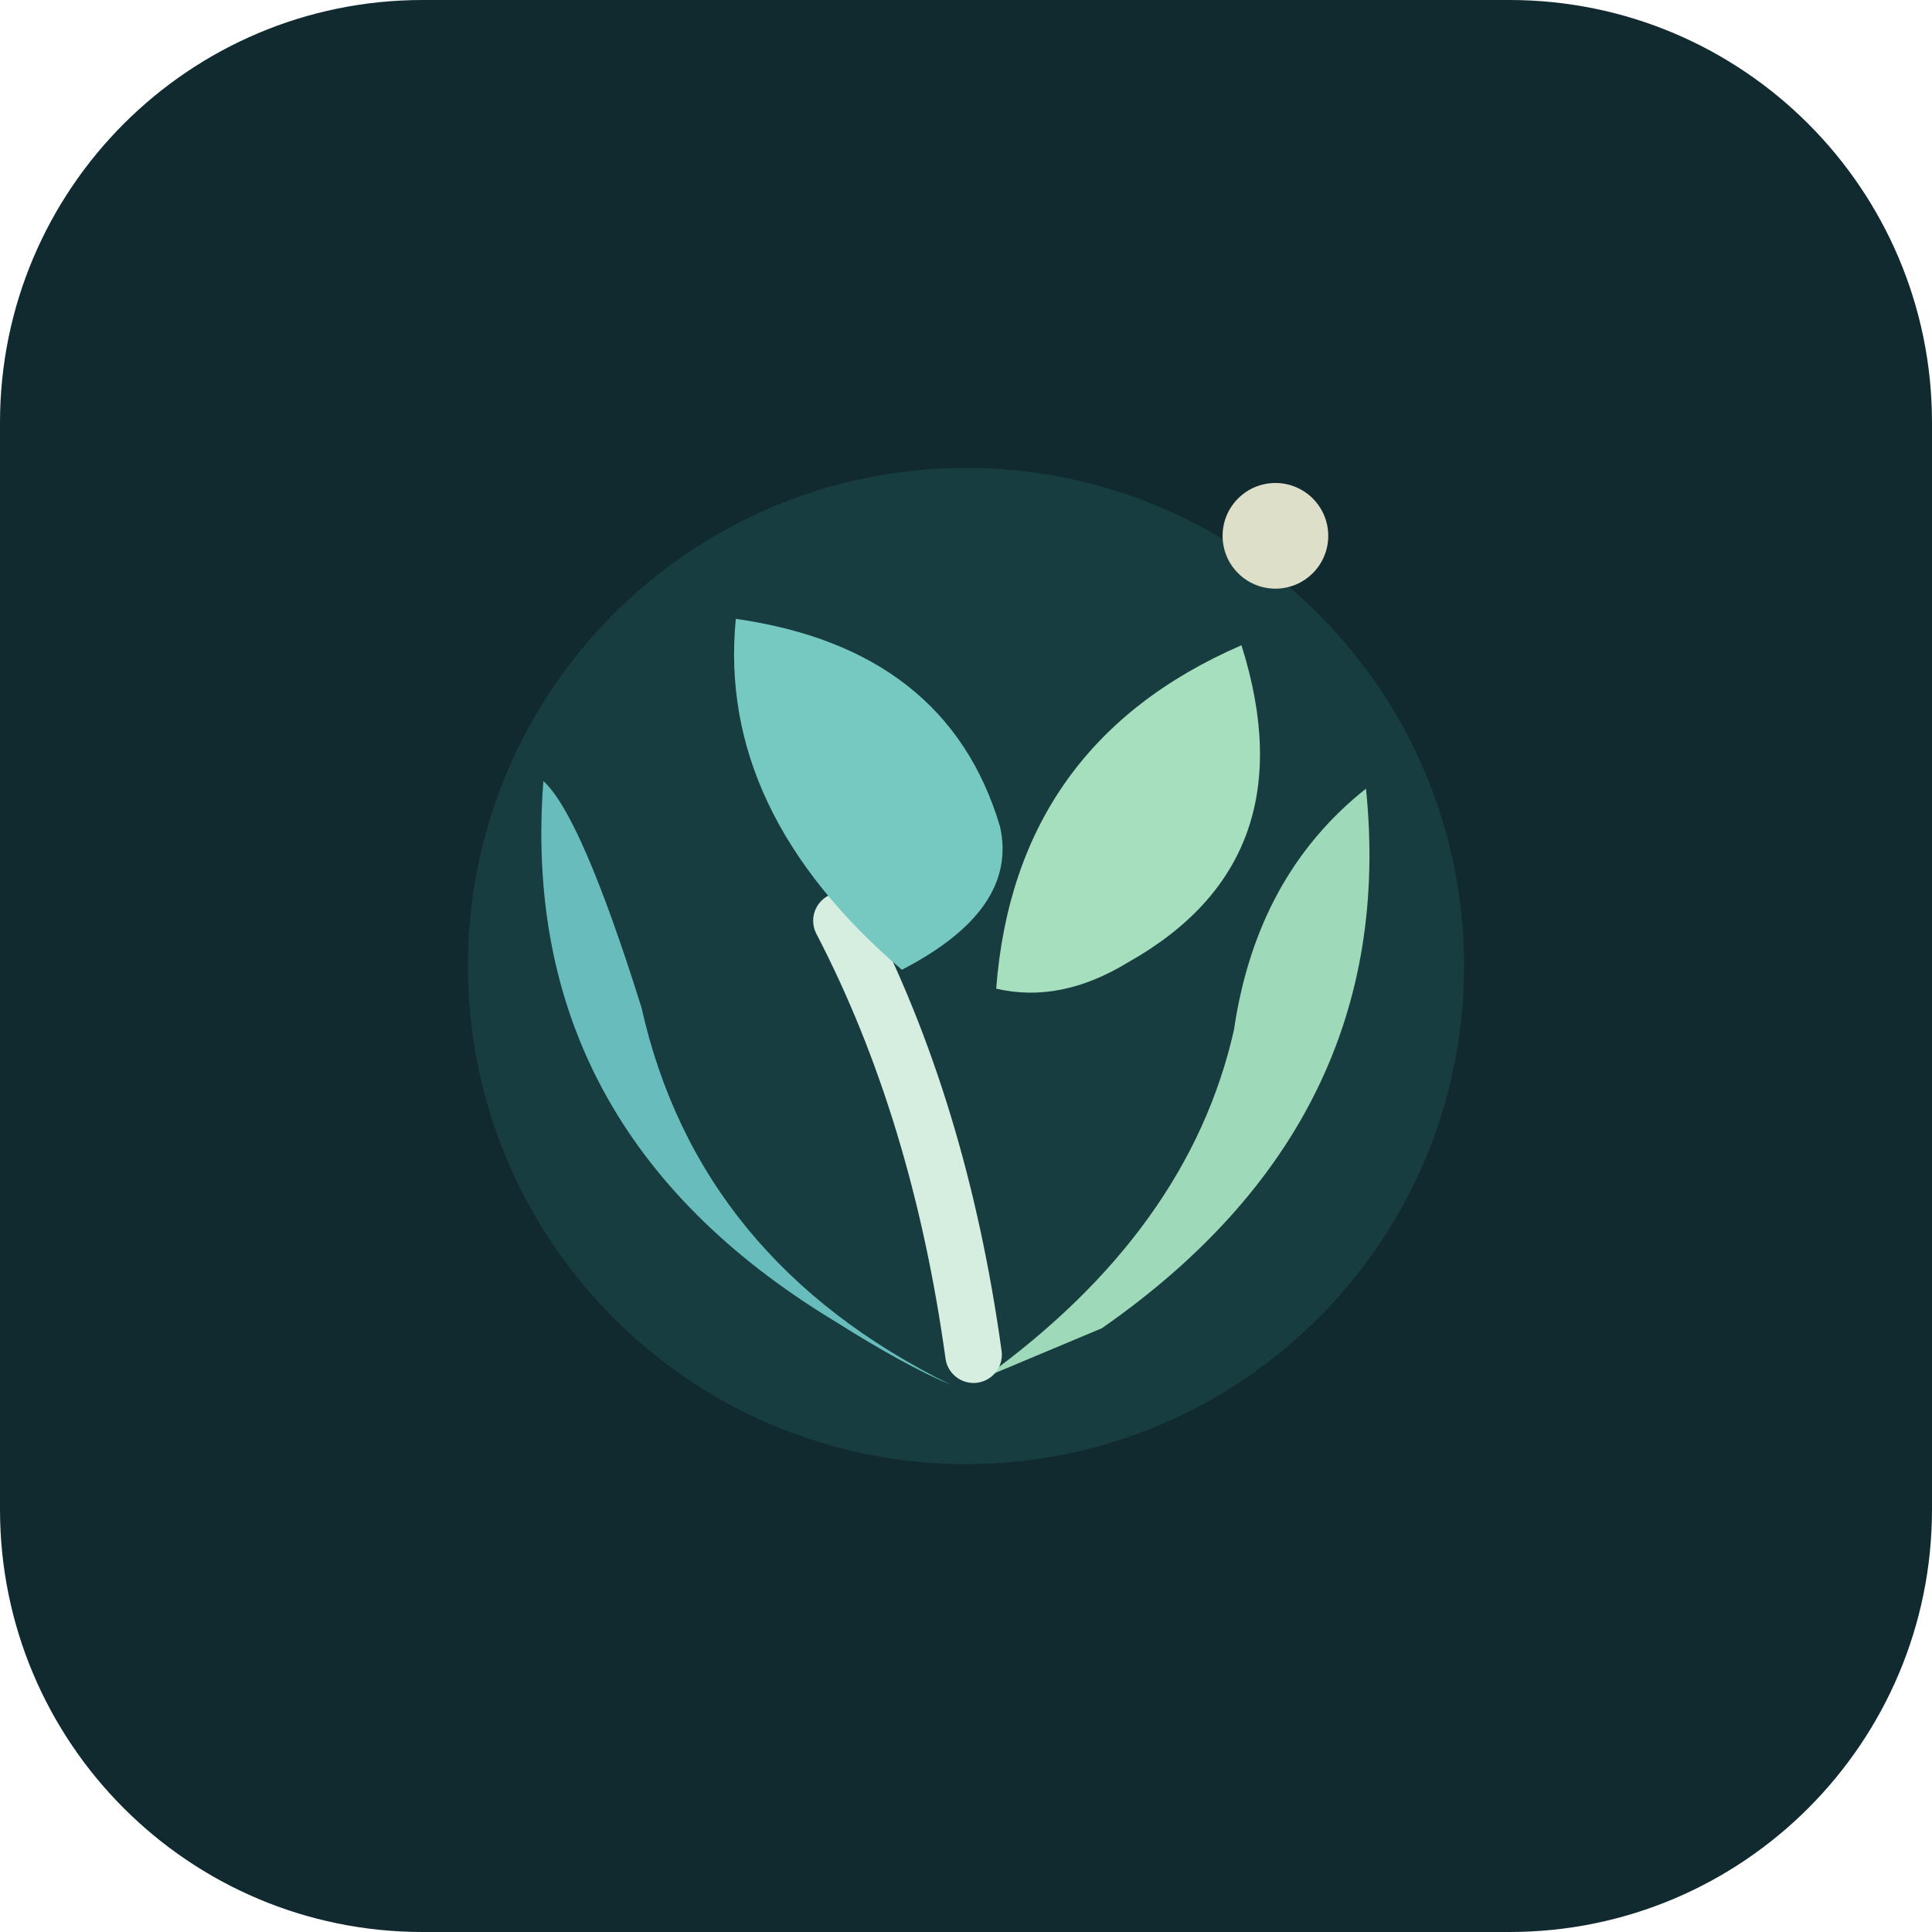
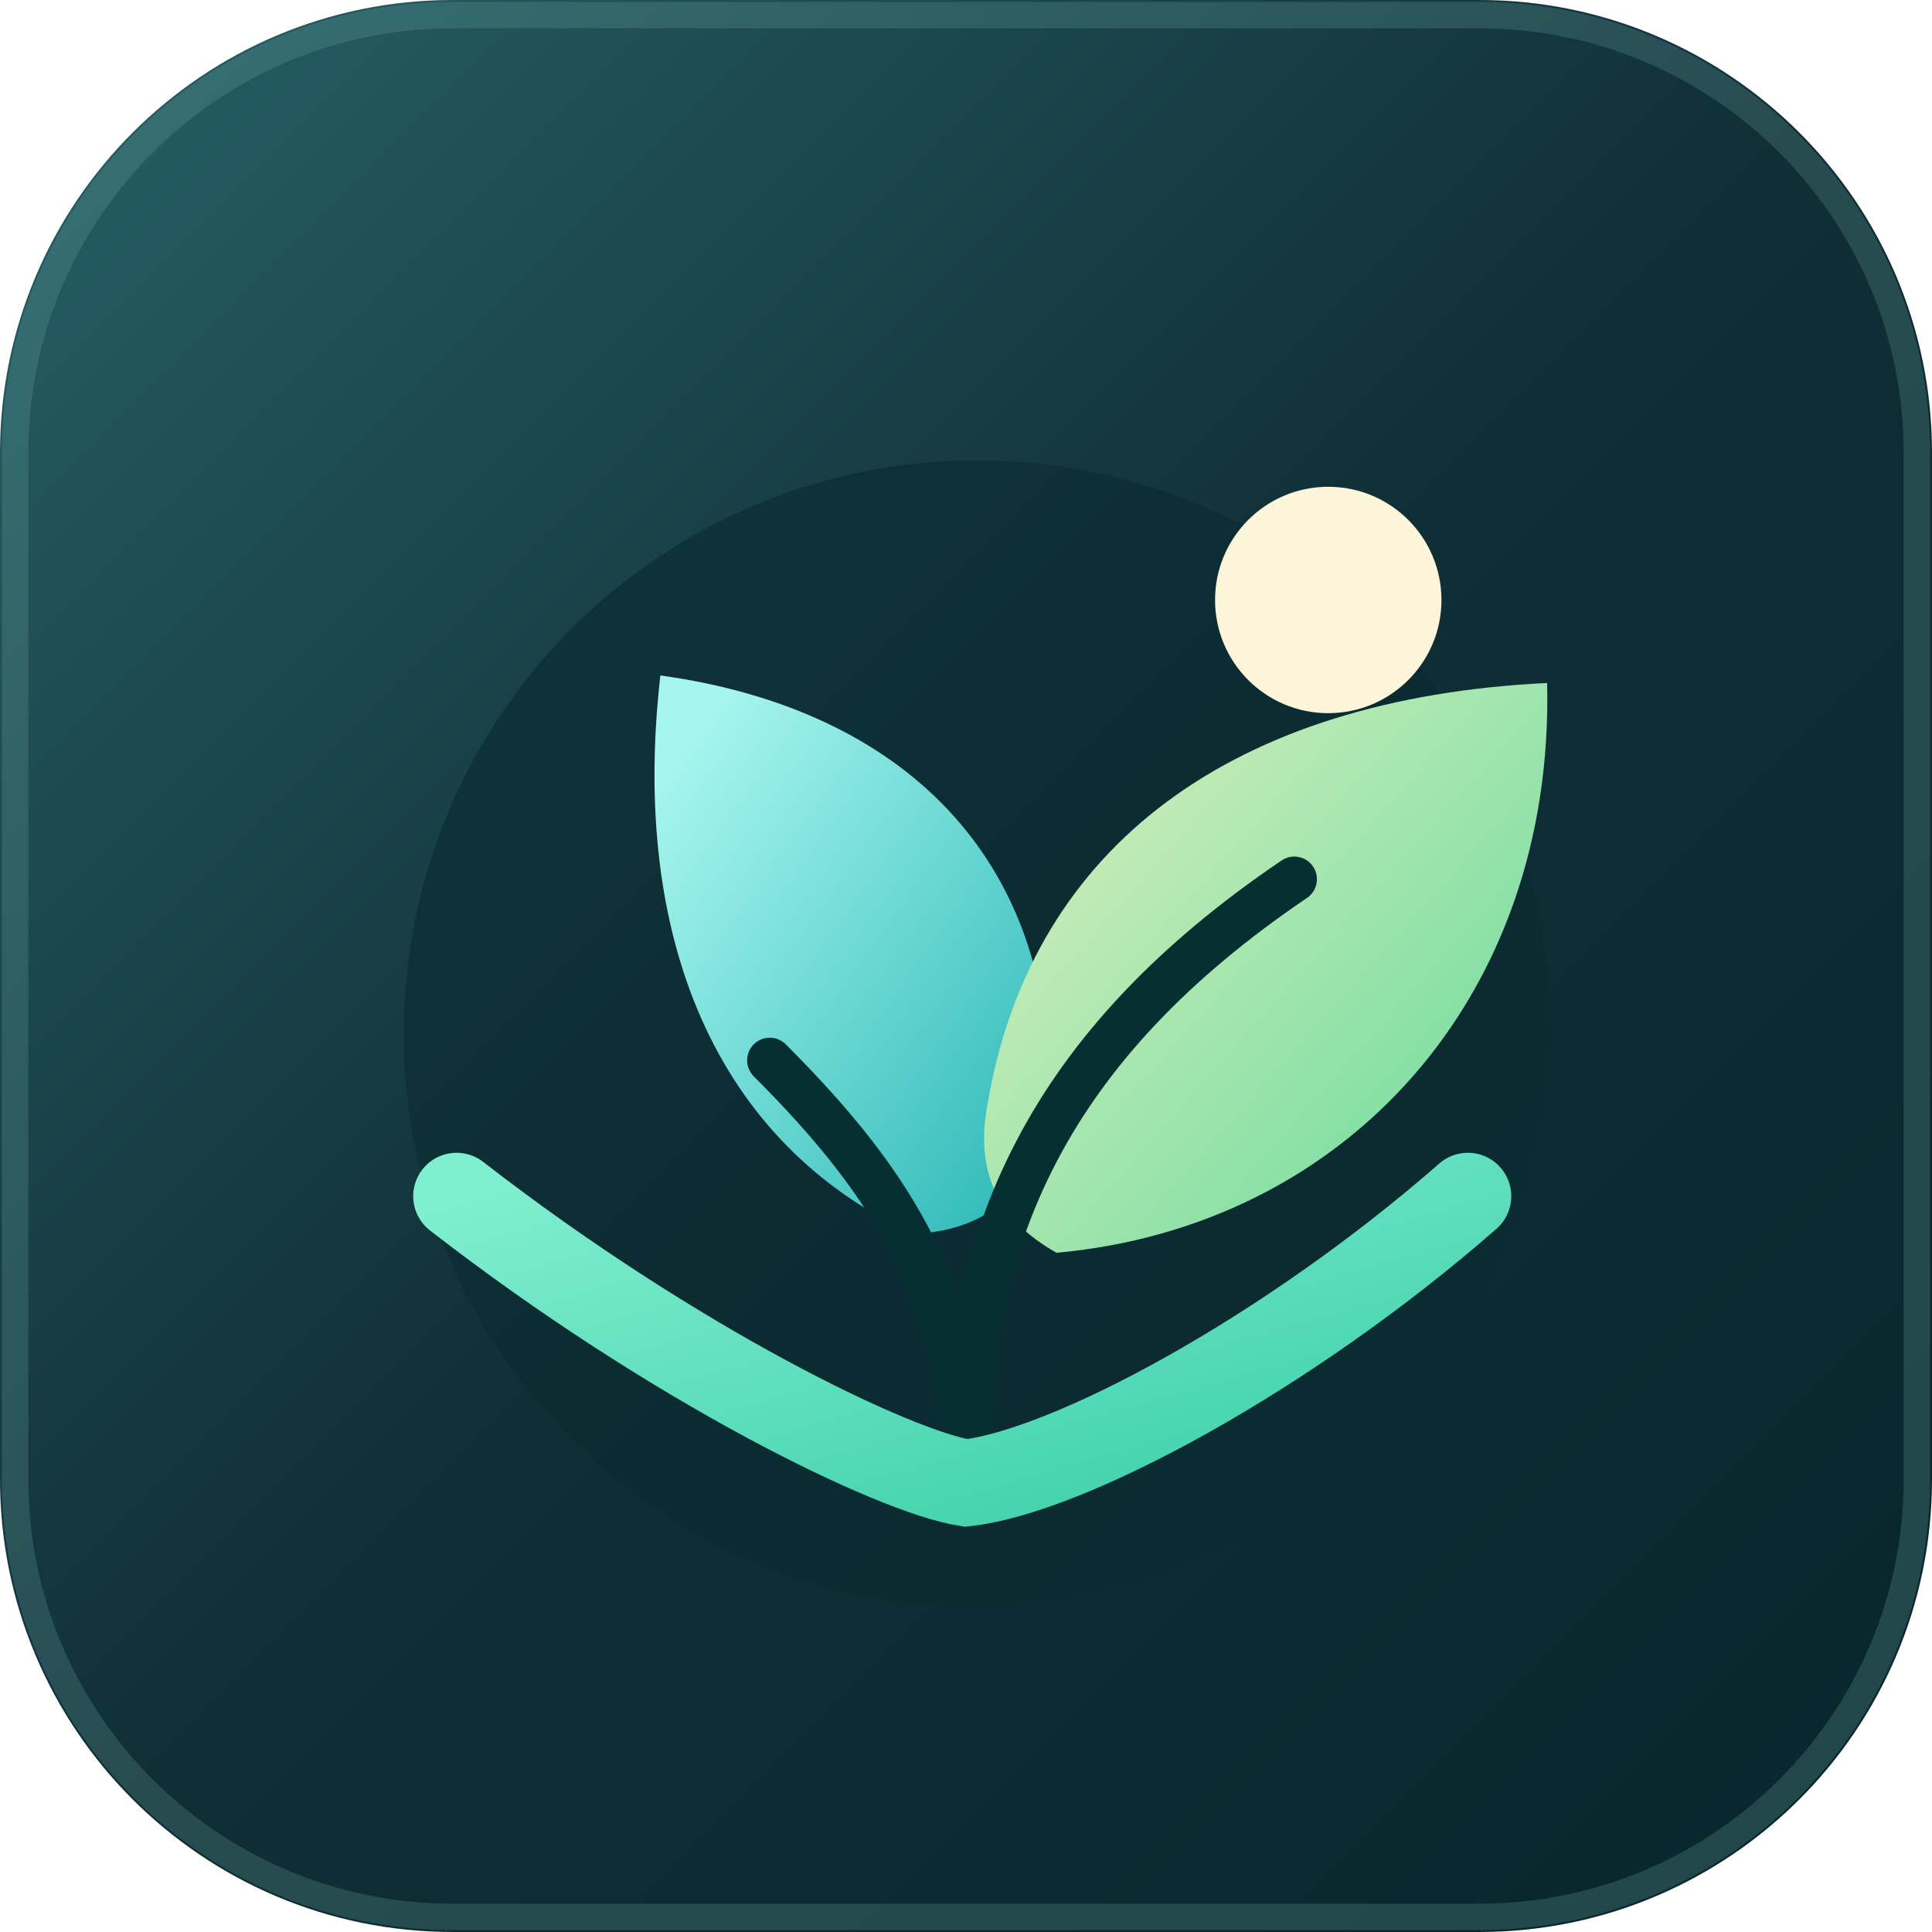
<svg xmlns="http://www.w3.org/2000/svg" viewBox="0 0 512 512">
-   <rect width="512" height="512" rx="112" fill="#102a30" />
-   <circle cx="256" cy="256" r="132" fill="#173d40" />
-   <path d="M252 367Q185 334 170 267Q154 216 144 207Q137 299 221 350Q240 362 252 367Z" fill="#68bdbc" />
-   <path d="M261 365Q315 326 327 273Q333 232 362 209Q371 297 292 352Z" fill="#9edaba" />
-   <path d="M258 359Q249 294 223 244" stroke="#d5eee0" stroke-width="15" stroke-linecap="round" fill="none" />
-   <path d="M239 257Q190 215 195 164Q251 172 265 219Q270 241 239 257Z" fill="#76c9c1" />
-   <path d="M264 262Q269 197 329 171Q347 228 299 255Q281 266 264 262Z" fill="#a6dfbe" />
-   <circle cx="338" cy="142" r="14" fill="#dedfc8" />
+   <defs>
+     <linearGradient id="bg" x1="0" y1="0" x2="1" y2="1">
+       <stop stop-color="#286168" />
+       <stop offset=".5" stop-color="#102e36" />
+       <stop offset="1" stop-color="#06262c" />
+     </linearGradient>
+     <linearGradient id="left" x1=".1" y1=".1" x2=".9" y2=".9">
+       <stop stop-color="#a7f5ef" />
+       <stop offset="1" stop-color="#36bdbb" />
+     </linearGradient>
+     <linearGradient id="right" x1="0" y1="0" x2="1" y2=".9">
+       <stop stop-color="#def0bf" />
+       <stop offset="1" stop-color="#6cdb9e" />
+     </linearGradient>
+     <linearGradient id="stem" x1="0" y1="0" x2="1" y2="1">
+       <stop stop-color="#80eed0" />
+       <stop offset="1" stop-color="#3bcea8" />
+     </linearGradient>
+   </defs>
+   <rect width="512" height="512" rx="120" fill="url(#bg)" />
+   <rect x="4" y="4" width="504" height="504" rx="116" fill="none" stroke="#6ea8a3" stroke-opacity=".25" stroke-width="7" />
+   <circle cx="259" cy="274" r="152" fill="#092a30" opacity=".64" />
+   <circle cx="352" cy="159" r="30" fill="#fcf5d9" />
+   <path d="M242 327C190 303 167 249 175 179c65 9 104 49 103 111-2 22-13 36-36 37Z" fill="url(#left)" />
+   <path d="M280 332c77-7 132-68 130-151-83 4-136 43-148 110-4 19 2 32 18 41Z" fill="url(#right)" />
+   <path d="M256 392c-1-64 22-115 87-159M256 392c-1-48-18-77-52-111" stroke="#062f31" stroke-width="12" fill="none" stroke-linecap="round" />
+   <path d="M121 317c58 45 116 73 135 76 27-3 85-34 133-76" fill="none" stroke="url(#stem)" stroke-linecap="round" stroke-width="23" />
</svg>
